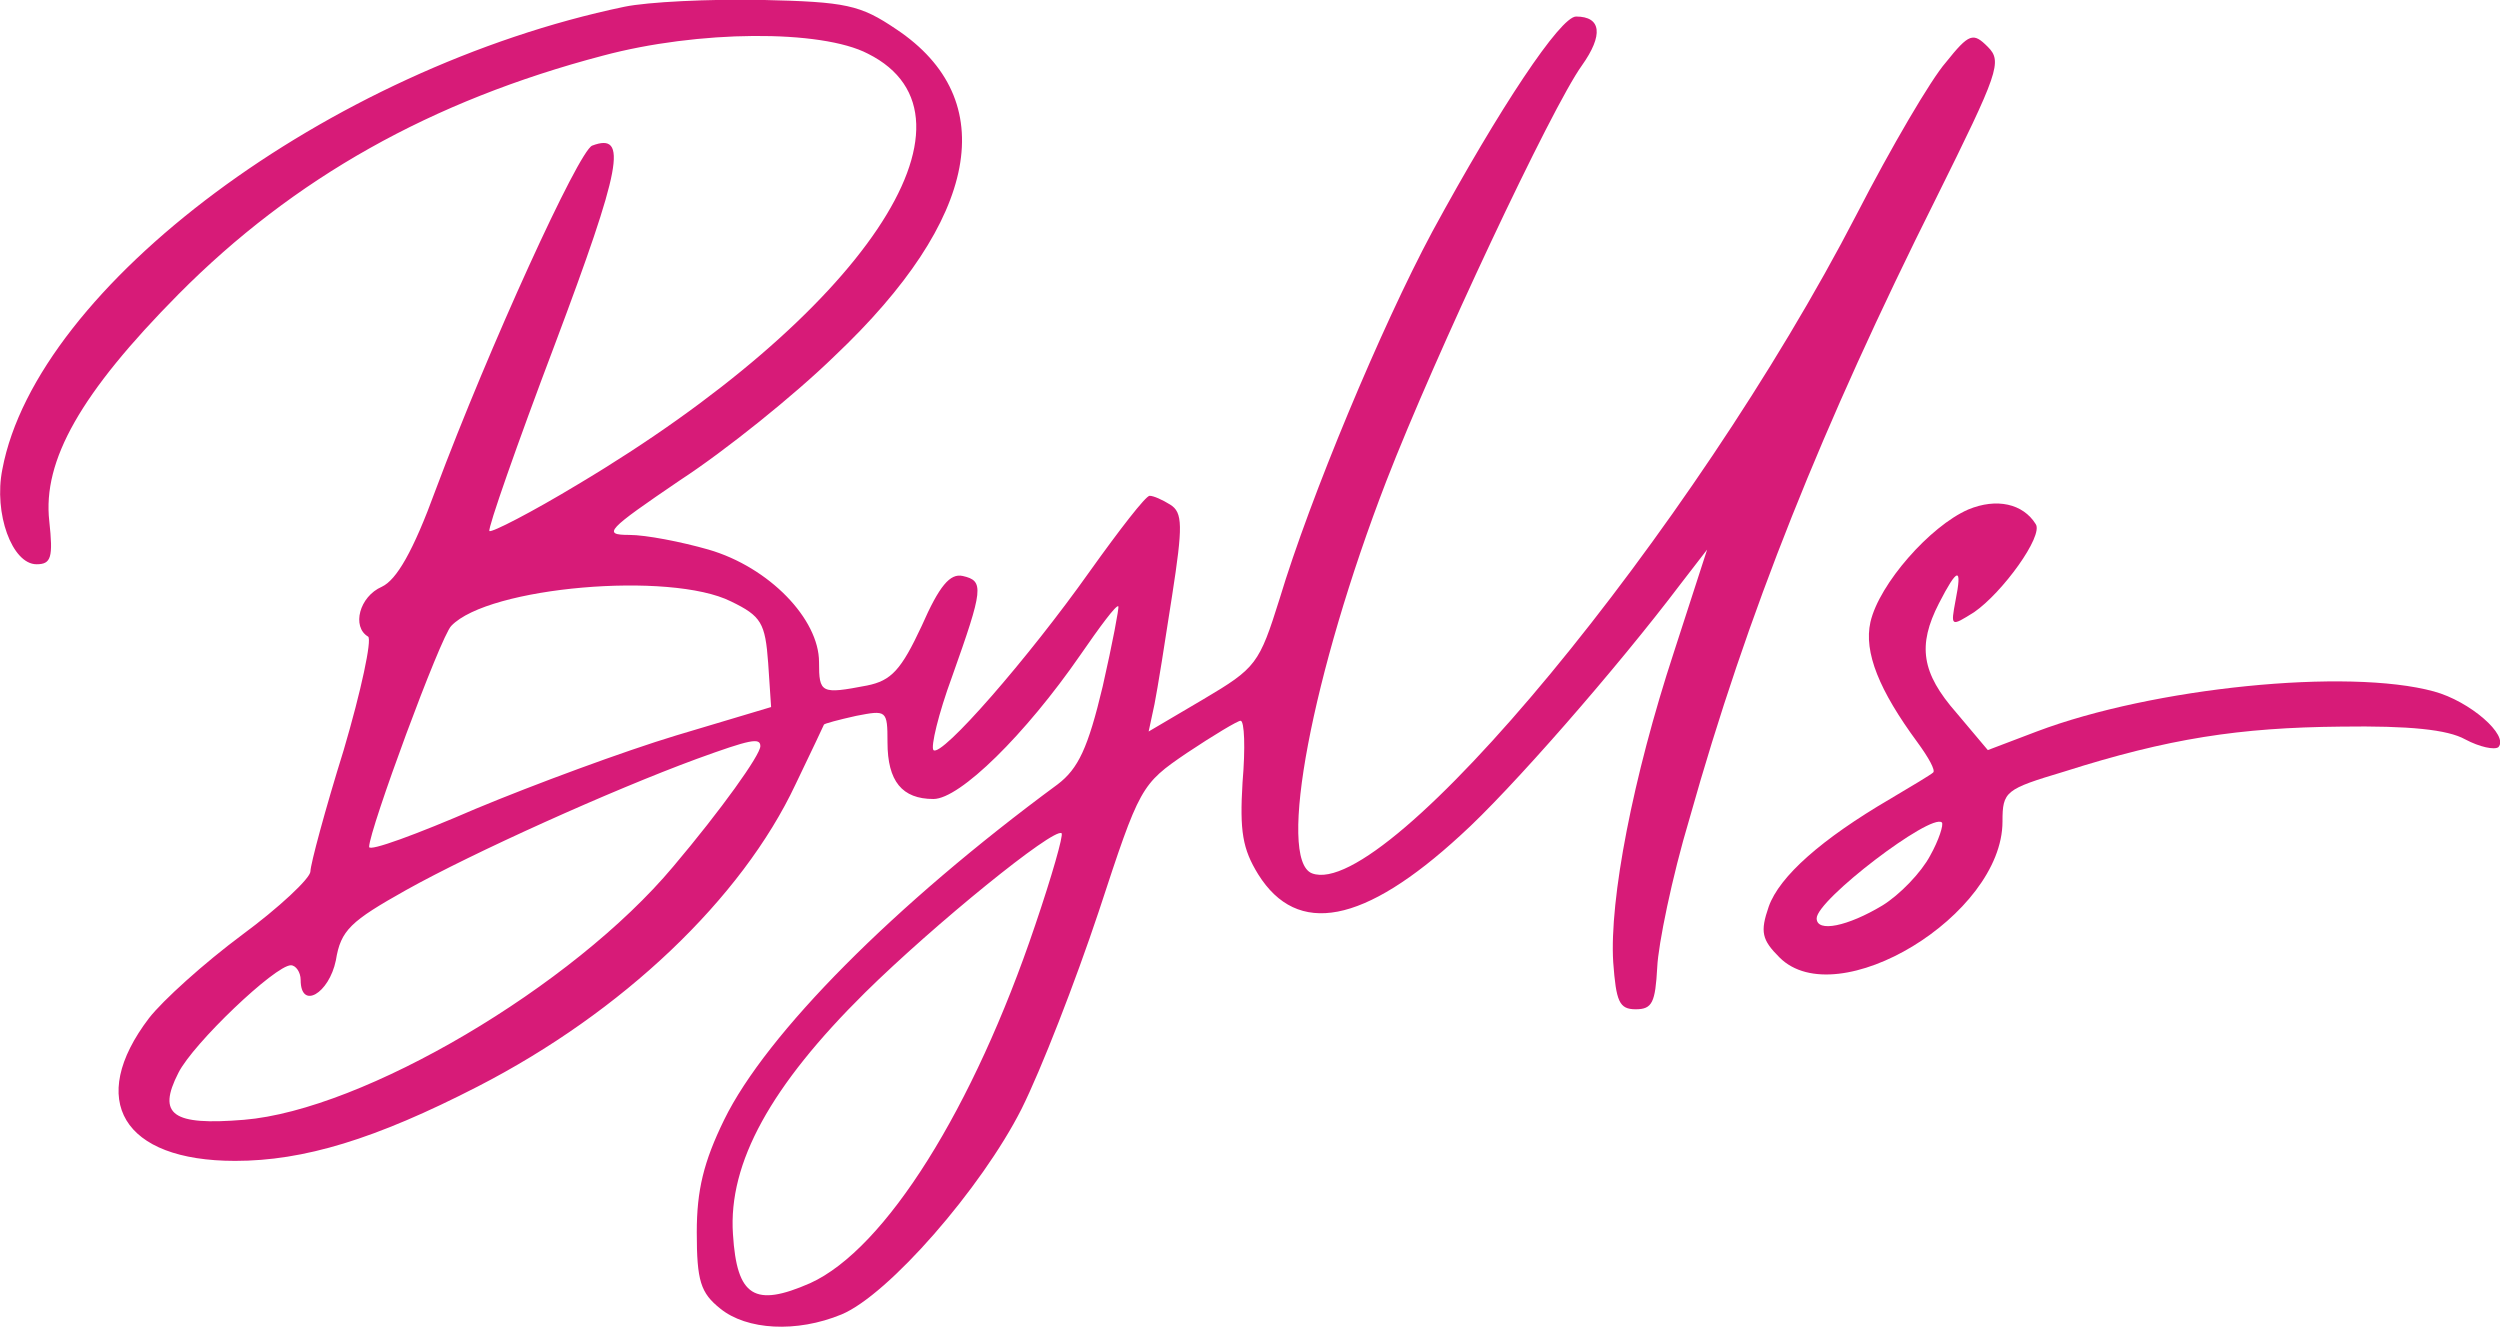
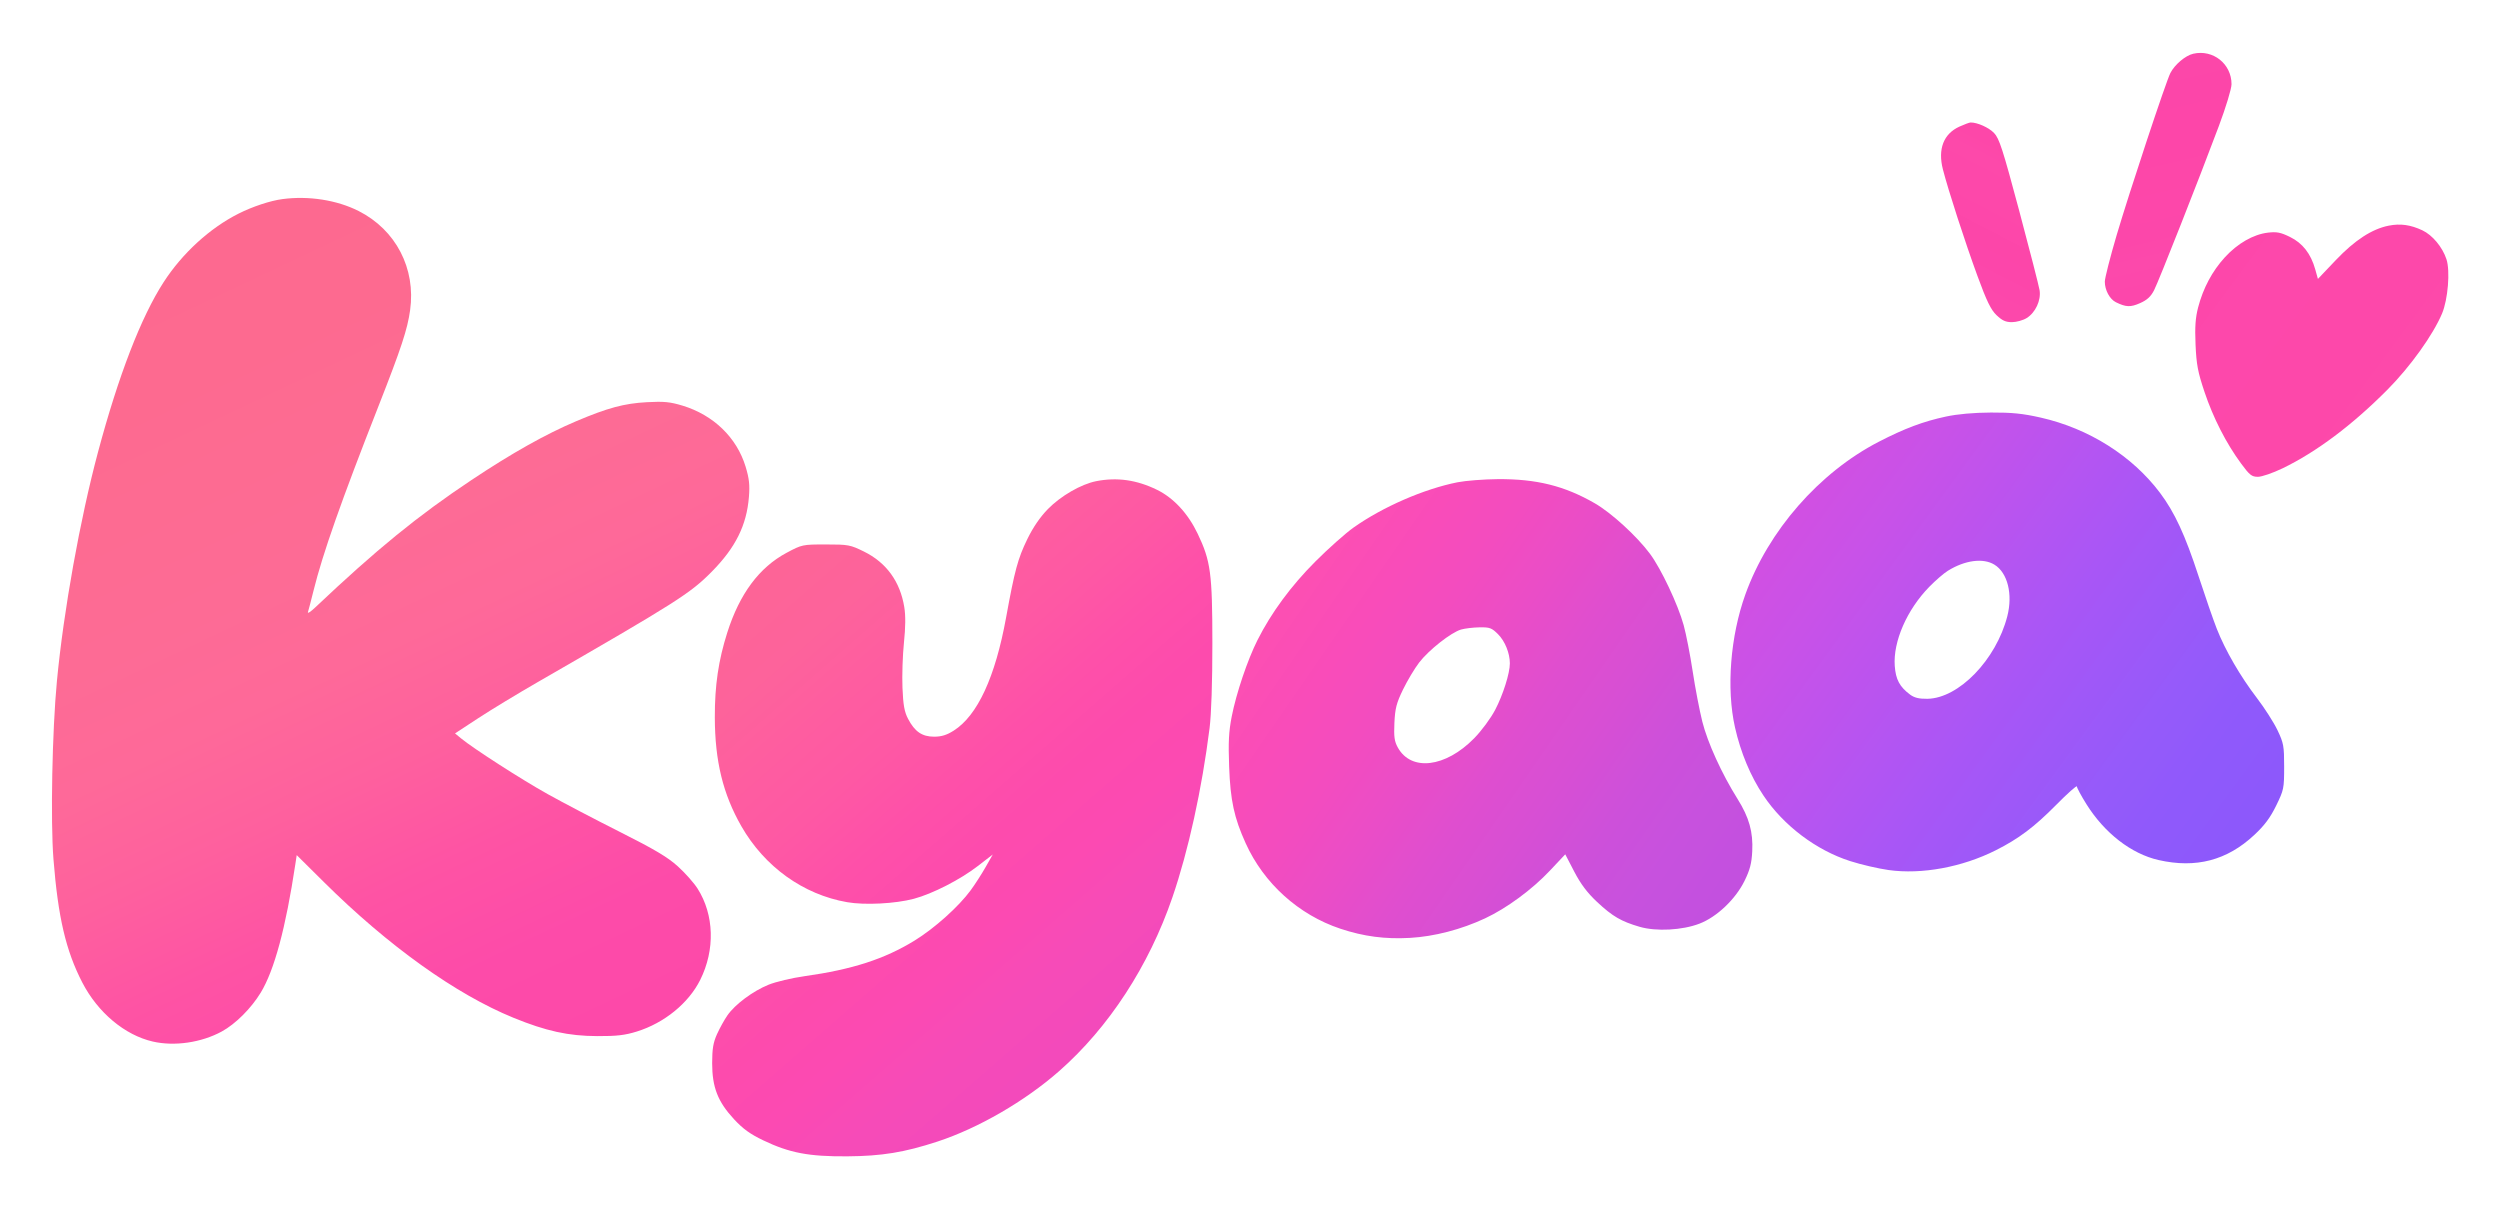
- <svg xmlns="http://www.w3.org/2000/svg" role="img" aria-label="ByUs" width="255.605pt" height="135.628pt" viewBox="0 0 255.605 135.628" preserveAspectRatio="xMidYMid meet">
-   <g transform="translate(-7.260709,135.6909) scale(0.1,-0.1)" fill="#d71b78" stroke="none">
-     <path d="M711 1350 c-302 -63 -601 -286 -636 -473 -9 -45 10 -97 35 -97 15 0 17 7 13 44 -7 62 32 131 132 232 118 119 259 198 434 244 97 26 223 27 271 2 130 -65 -6 -267 -296 -440 -48 -29 -89 -50 -91 -48 -2 2 28 88 67 191 68 181 75 217 38 203 -14 -6 -105 -205 -160 -352 -23 -63 -40 -92 -55 -99 -23 -10 -31 -41 -14 -51 4 -3 -7 -55 -25 -116 -19 -61 -34 -117 -34 -124 0 -7 -32 -37 -70 -65 -39 -29 -81 -67 -95 -85 -64 -84 -27 -146 88 -146 70 0 143 22 248 76 148 76 270 192 325 309 16 33 29 61 29 61 0 1 15 5 33 9 31 6 32 6 32 -27 0 -40 15 -58 47 -58 27 0 94 66 150 147 20 29 37 52 39 50 1 -1 -6 -38 -16 -82 -15 -63 -25 -84 -46 -100 -167 -123 -298 -255 -341 -343 -21 -43 -28 -72 -28 -115 0 -50 4 -62 24 -78 27 -22 78 -25 124 -6 48 20 143 129 184 210 20 40 55 130 79 202 42 128 43 130 90 162 27 18 52 33 55 33 4 0 5 -28 2 -63 -3 -50 0 -68 16 -94 40 -64 108 -51 207 40 50 45 160 171 225 257 l27 35 -34 -105 c-42 -128 -66 -253 -62 -317 3 -40 6 -48 23 -48 17 0 20 7 22 43 1 23 15 92 33 152 59 210 136 402 252 634 64 129 68 140 53 155 -15 15 -19 14 -43 -16 -15 -17 -56 -87 -91 -155 -168 -325 -481 -703 -557 -674 -36 14 0 204 76 401 50 129 169 382 200 425 22 31 20 50 -6 50 -16 0 -78 -93 -147 -220 -52 -97 -125 -272 -156 -375 -21 -67 -24 -71 -78 -103 l-56 -33 6 28 c3 15 11 65 18 111 11 71 11 85 -2 93 -8 5 -17 9 -21 9 -4 0 -31 -35 -61 -77 -63 -89 -152 -191 -160 -183 -3 3 5 37 19 75 32 90 33 98 11 103 -13 3 -24 -10 -42 -51 -21 -45 -31 -56 -56 -61 -47 -9 -49 -8 -49 24 0 44 -51 97 -113 115 -28 8 -64 15 -81 15 -28 0 -23 5 52 56 46 30 117 87 158 127 148 140 171 262 63 334 -37 25 -51 28 -138 30 -53 1 -116 -2 -140 -7z m109 -608 c31 -15 35 -22 38 -63 l3 -45 -97 -29 c-53 -16 -145 -50 -205 -75 -60 -26 -109 -44 -109 -39 0 17 73 215 84 226 38 40 224 56 286 25z m30 -148 c0 -9 -40 -65 -89 -123 -103 -123 -317 -249 -439 -259 -73 -6 -89 5 -67 48 15 30 99 110 115 110 5 0 10 -7 10 -15 0 -31 29 -14 36 20 5 31 15 40 72 72 68 38 210 102 297 134 55 20 65 22 65 13z m281 -183 c-63 -187 -153 -331 -230 -366 -57 -25 -75 -14 -79 50 -5 73 39 152 135 247 71 70 193 169 201 163 2 -2 -10 -44 -27 -94z" />
-     <path d="M2085 836 c-39 -17 -91 -76 -100 -115 -7 -31 9 -70 48 -123 11 -15 19 -29 16 -31 -2 -2 -22 -14 -44 -27 -70 -41 -113 -79 -124 -110 -9 -26 -7 -34 11 -52 59 -59 228 43 228 139 0 31 3 33 63 51 107 34 179 45 283 46 70 1 109 -3 127 -13 15 -8 30 -11 34 -8 11 12 -29 47 -66 57 -88 24 -287 4 -406 -41 l-50 -19 -32 38 c-36 41 -40 69 -18 112 19 37 24 38 17 3 -5 -27 -5 -27 19 -12 29 20 71 78 63 90 -13 21 -40 27 -69 15z m-39 -354 c-9 -17 -31 -40 -49 -51 -35 -21 -67 -28 -67 -13 0 19 117 108 128 98 2 -2 -3 -18 -12 -34z" />
+ <svg xmlns="http://www.w3.org/2000/svg" viewBox="199 139 1164 563" width="1164" height="563" role="img" aria-label="kyaa">
+   <defs>
+     <linearGradient id="gradient-k" gradientUnits="userSpaceOnUse" x1="32731.815" y1="33129.425" x2="15072.717" y2="70501.5">
+       <stop offset="0.000" stop-color="#fd49a9" />
+       <stop offset="0.125" stop-color="#fd4ba9" />
+       <stop offset="0.250" stop-color="#fe53a4" />
+       <stop offset="0.375" stop-color="#fe609e" />
+       <stop offset="0.500" stop-color="#fe6999" />
+       <stop offset="0.625" stop-color="#fd6b95" />
+       <stop offset="0.750" stop-color="#fd6b92" />
+       <stop offset="0.875" stop-color="#fd6a90" />
+       <stop offset="1.000" stop-color="#fd6990" />
+     </linearGradient>
+     <linearGradient id="gradient-y" gradientUnits="userSpaceOnUse" x1="44303.085" y1="51620.431" x2="61086.735" y2="32383.248">
+       <stop offset="0.000" stop-color="#fd6497" />
+       <stop offset="0.125" stop-color="#fd639b" />
+       <stop offset="0.250" stop-color="#fe5da0" />
+       <stop offset="0.375" stop-color="#fe58a4" />
+       <stop offset="0.500" stop-color="#fe50a9" />
+       <stop offset="0.625" stop-color="#fd4bad" />
+       <stop offset="0.750" stop-color="#fc4ab2" />
+       <stop offset="0.875" stop-color="#f64bb8" />
+       <stop offset="1.000" stop-color="#f34abb" />
+     </linearGradient>
+     <linearGradient id="gradient-a-first" gradientUnits="userSpaceOnUse" x1="73869.038" y1="51416.895" x2="93696.543" y2="37732.301">
+       <stop offset="0.000" stop-color="#fc4fb3" />
+       <stop offset="0.125" stop-color="#f94cb9" />
+       <stop offset="0.250" stop-color="#f34cbf" />
+       <stop offset="0.375" stop-color="#ea4dc7" />
+       <stop offset="0.500" stop-color="#df4ecf" />
+       <stop offset="0.625" stop-color="#d74fd4" />
+       <stop offset="0.750" stop-color="#cd50da" />
+       <stop offset="0.875" stop-color="#c751de" />
+       <stop offset="1.000" stop-color="#c350df" />
+     </linearGradient>
+     <linearGradient id="gradient-a-last" gradientUnits="userSpaceOnUse" x1="85778.532" y1="39793.467" x2="106174.705" y2="24907.065">
+       <stop offset="0.000" stop-color="#d050e3" />
+       <stop offset="0.125" stop-color="#c852e8" />
+       <stop offset="0.250" stop-color="#be53ed" />
+       <stop offset="0.375" stop-color="#b355f2" />
+       <stop offset="0.500" stop-color="#a856f6" />
+       <stop offset="0.625" stop-color="#9e58f8" />
+       <stop offset="0.750" stop-color="#955afa" />
+       <stop offset="0.875" stop-color="#8f59fb" />
+       <stop offset="1.000" stop-color="#8d58fb" />
+     </linearGradient>
+     <linearGradient id="gradient-cheer-left" gradientUnits="userSpaceOnUse" x1="15462.219" y1="132233.674" x2="12449.474" y2="126420.714">
+       <stop offset="0.000" stop-color="#fd47a9" />
+       <stop offset="0.125" stop-color="#fd49aa" />
+       <stop offset="0.250" stop-color="#fd48aa" />
+       <stop offset="0.375" stop-color="#fd48aa" />
+       <stop offset="0.500" stop-color="#fd47aa" />
+       <stop offset="0.625" stop-color="#fc46a9" />
+       <stop offset="0.750" stop-color="#fc46aa" />
+       <stop offset="0.875" stop-color="#fc47ab" />
+       <stop offset="1.000" stop-color="#fc48ab" />
+     </linearGradient>
+     <linearGradient id="gradient-cheer-right" gradientUnits="userSpaceOnUse" x1="9964.473" y1="59519.166" x2="12181.616" y2="49977.979">
+       <stop offset="0.000" stop-color="#fc47a9" />
+       <stop offset="0.125" stop-color="#fc46a9" />
+       <stop offset="0.250" stop-color="#fd46a9" />
+       <stop offset="0.375" stop-color="#fd46a9" />
+       <stop offset="0.500" stop-color="#fd47a9" />
+       <stop offset="0.625" stop-color="#fd47aa" />
+       <stop offset="0.750" stop-color="#fc47aa" />
+       <stop offset="0.875" stop-color="#fc49ab" />
+       <stop offset="1.000" stop-color="#fc47ab" />
+     </linearGradient>
+     <linearGradient id="gradient-heart" gradientUnits="userSpaceOnUse" x1="99699.065" y1="28702.7" x2="92591.318" y2="33956.729">
+       <stop offset="0.000" stop-color="#fd49aa" />
+       <stop offset="0.125" stop-color="#fd48aa" />
+       <stop offset="0.250" stop-color="#fd48aa" />
+       <stop offset="0.375" stop-color="#fd48aa" />
+       <stop offset="0.500" stop-color="#fd48aa" />
+       <stop offset="0.625" stop-color="#fd48ab" />
+       <stop offset="0.750" stop-color="#fd48ab" />
+       <stop offset="0.875" stop-color="#fd48ab" />
+       <stop offset="1.000" stop-color="#fd47aa" />
+     </linearGradient>
+   </defs>
+   <g id="k" transform="translate(0,1024) scale(0.01,-0.01)" fill="url(#gradient-k)">
+     <path d="M33050 79230 c-568 -75 -1389 -347 -2044 -677 -1337 -673 -2615 -1842 -3487 -3190 -1051 -1625 -2105 -4353 -3056 -7913 -840 -3143 -1599 -7373 -1912 -10650 -221 -2308 -303 -6519 -162 -8300 214 -2710 578 -4266 1345 -5750 722 -1395 1974 -2444 3277 -2744 1010 -233 2262 -51 3212 466 641 349 1370 1076 1818 1813 632 1041 1162 3006 1611 5983 l63 418 1268 -1257 c2985 -2962 6140 -5221 8823 -6316 1520 -621 2558 -848 3894 -854 915 -4 1294 40 1854 214 1279 399 2406 1318 2947 2401 700 1401 653 3033 -122 4253 -167 263 -579 728 -916 1033 -476 431 -1082 791 -2713 1612 -1155 581 -2662 1371 -3350 1755 -1218 679 -3465 2125 -4032 2593 l-282 233 1082 709 c595 390 1847 1149 2782 1687 6451 3715 7092 4121 8095 5139 1104 1119 1620 2159 1725 3475 45 560 12 861 -155 1410 -412 1356 -1494 2402 -2938 2841 -578 175 -863 203 -1662 160 -1056 -58 -1819 -263 -3291 -887 -1414 -599 -3001 -1490 -4874 -2739 -2494 -1661 -4428 -3238 -7281 -5938 -209 -198 -358 -293 -331 -210 27 83 144 533 260 1000 429 1729 1287 4168 3028 8600 1057 2691 1345 3564 1469 4458 272 1942 -663 3741 -2399 4618 -1012 511 -2325 716 -3546 554z" fill="url(#gradient-k)" />
+   </g>
+   <g id="y" transform="translate(0,1024) scale(0.01,-0.01)" fill="url(#gradient-y)">
+     <path d="M70936 66096 c-697 -138 -1647 -686 -2241 -1293 -369 -377 -695 -854 -966 -1411 -438 -902 -586 -1449 -985 -3642 -505 -2777 -1332 -4566 -2439 -5268 -324 -206 -570 -282 -911 -282 -562 0 -903 234 -1216 834 -170 325 -226 641 -259 1446 -23 566 8 1511 69 2100 75 718 80 1263 15 1656 -195 1191 -835 2070 -1880 2585 -634 312 -727 329 -1771 329 -1089 0 -1111 -5 -1828 -388 -1274 -681 -2188 -1910 -2761 -3712 -413 -1298 -585 -2466 -581 -3949 5 -2038 379 -3572 1235 -5069 1080 -1888 2883 -3183 4927 -3538 823 -144 2243 -71 3106 159 863 229 2158 892 2971 1520 l703 543 -331 -583 c-182 -321 -495 -808 -697 -1083 -559 -763 -1682 -1770 -2610 -2341 -1402 -862 -2899 -1347 -5125 -1660 -586 -82 -1341 -261 -1678 -398 -731 -297 -1564 -918 -1917 -1430 -141 -204 -358 -596 -482 -871 -177 -392 -225 -683 -226 -1350 0 -1121 262 -1794 1015 -2608 420 -453 755 -696 1367 -988 1222 -585 2125 -756 3910 -743 1613 12 2656 183 4200 688 1900 623 4073 1881 5666 3282 2306 2026 4177 4897 5271 8088 744 2169 1373 5035 1731 7881 82 656 131 2138 130 3950 -1 3255 -79 3832 -682 5096 -450 944 -1124 1672 -1898 2050 -943 462 -1863 592 -2832 400z" fill="url(#gradient-y)" />
+   </g>
+   <g id="a-first" transform="translate(0,1024) scale(0.01,-0.01)" fill="url(#gradient-a-first)">
+     <path d="M87762 66045 c-1563 -311 -3482 -1146 -4840 -2107 -370 -262 -1170 -973 -1778 -1582 -1130 -1130 -2052 -2382 -2695 -3658 -461 -915 -987 -2472 -1198 -3548 -140 -713 -165 -1200 -122 -2350 58 -1573 232 -2378 772 -3567 845 -1866 2466 -3327 4405 -3973 1087 -362 2087 -494 3244 -428 1129 64 2382 390 3490 907 1009 471 2194 1343 3024 2225 l714 759 421 -810 c302 -579 604 -980 1064 -1411 717 -670 1117 -903 1981 -1155 772 -224 1985 -160 2784 148 806 309 1675 1134 2094 1985 255 517 334 820 362 1380 46 902 -144 1580 -683 2440 -733 1169 -1396 2623 -1641 3600 -131 523 -333 1577 -449 2344 -116 767 -305 1734 -420 2150 -265 962 -1050 2625 -1567 3320 -614 825 -1799 1909 -2574 2355 -1407 811 -2717 1136 -4521 1122 -648 -6 -1489 -71 -1867 -146z m1888 -7075 c321 -321 548 -881 549 -1356 2 -454 -319 -1470 -683 -2163 -206 -395 -634 -973 -979 -1326 -1337 -1363 -2935 -1554 -3557 -425 -157 285 -186 499 -156 1150 32 672 96 920 403 1550 201 413 537 975 747 1250 445 582 1490 1405 1954 1539 177 51 563 97 857 102 478 8 570 -26 865 -321z" fill="url(#gradient-a-first)" />
+   </g>
+   <g id="a-last" transform="translate(0,1024) scale(0.01,-0.01)" fill="url(#gradient-a-last)">
+     <path d="M110500 69104 c-1049 -224 -1927 -554 -3124 -1172 -2779 -1435 -5148 -4146 -6212 -7109 -700 -1948 -890 -4384 -483 -6190 265 -1175 724 -2275 1328 -3177 933 -1395 2450 -2541 4033 -3048 507 -163 1312 -350 1791 -417 1541 -216 3429 133 4996 923 1063 536 1786 1079 2796 2100 536 543 975 934 975 869 0 -64 200 -435 444 -825 844 -1349 2090 -2313 3360 -2602 1741 -396 3190 -16 4457 1170 476 444 743 803 1017 1363 357 731 372 802 372 1811 0 967 -24 1101 -309 1700 -170 358 -602 1033 -959 1500 -774 1012 -1472 2216 -1867 3220 -158 401 -541 1507 -851 2457 -624 1913 -1114 2971 -1794 3876 -1295 1722 -3310 2994 -5547 3502 -841 191 -1343 242 -2323 237 -808 -4 -1551 -70 -2100 -188z m2258 -6893 c616 -375 866 -1374 602 -2404 -519 -2024 -2260 -3822 -3722 -3843 -387 -5 -606 48 -804 195 -488 365 -668 702 -714 1334 -82 1136 565 2619 1611 3688 285 292 671 625 857 741 797 496 1646 609 2170 289z" fill="url(#gradient-a-last)" />
+   </g>
+   <g id="cheer-left" transform="translate(0,1024) scale(0.01,-0.01)" fill="url(#gradient-cheer-left)">
+     <path d="M111133 82606 c-740 -336 -1015 -1044 -772 -1991 249 -973 1037 -3403 1610 -4965 430 -1174 623 -1571 888 -1825 260 -249 426 -325 715 -325 207 1 515 85 684 189 411 250 681 829 605 1299 -32 199 -458 1861 -947 3693 -767 2871 -929 3371 -1172 3626 -246 256 -780 495 -1094 490 -55 -1 -288 -87 -517 -191z" fill="url(#gradient-cheer-left)" />
+   </g>
+   <g id="cheer-right" transform="translate(0,1024) scale(0.01,-0.01)" fill="url(#gradient-cheer-right)">
+     <path d="M122017 85998 c-363 -83 -860 -502 -1064 -898 -206 -400 -1903 -5522 -2504 -7556 -302 -1025 -549 -1996 -549 -2158 0 -393 228 -816 516 -958 469 -231 680 -239 1125 -42 328 145 501 304 653 601 226 445 2083 5150 3015 7642 333 890 591 1741 591 1951 0 946 -860 1630 -1783 1418z" fill="url(#gradient-cheer-right)" />
+   </g>
+   <g id="heart" transform="translate(0,1024) scale(0.01,-0.01)" fill="url(#gradient-heart)">
+     <path d="M131123 77994 c-782 -154 -1580 -673 -2466 -1603 l-835 -878 -124 444 c-205 731 -588 1223 -1177 1511 -435 213 -616 249 -1028 200 -680 -81 -1412 -501 -2008 -1153 -583 -638 -1005 -1429 -1239 -2323 -127 -486 -157 -909 -121 -1742 40 -924 107 -1276 417 -2200 406 -1210 1009 -2390 1705 -3335 396 -538 494 -615 783 -615 182 0 698 178 1147 395 1579 763 3250 2017 4886 3665 1059 1067 2117 2543 2538 3540 277 655 385 1987 206 2530 -188 568 -654 1127 -1123 1347 -551 258 -1020 323 -1561 217z" fill="url(#gradient-heart)" />
  </g>
</svg>
